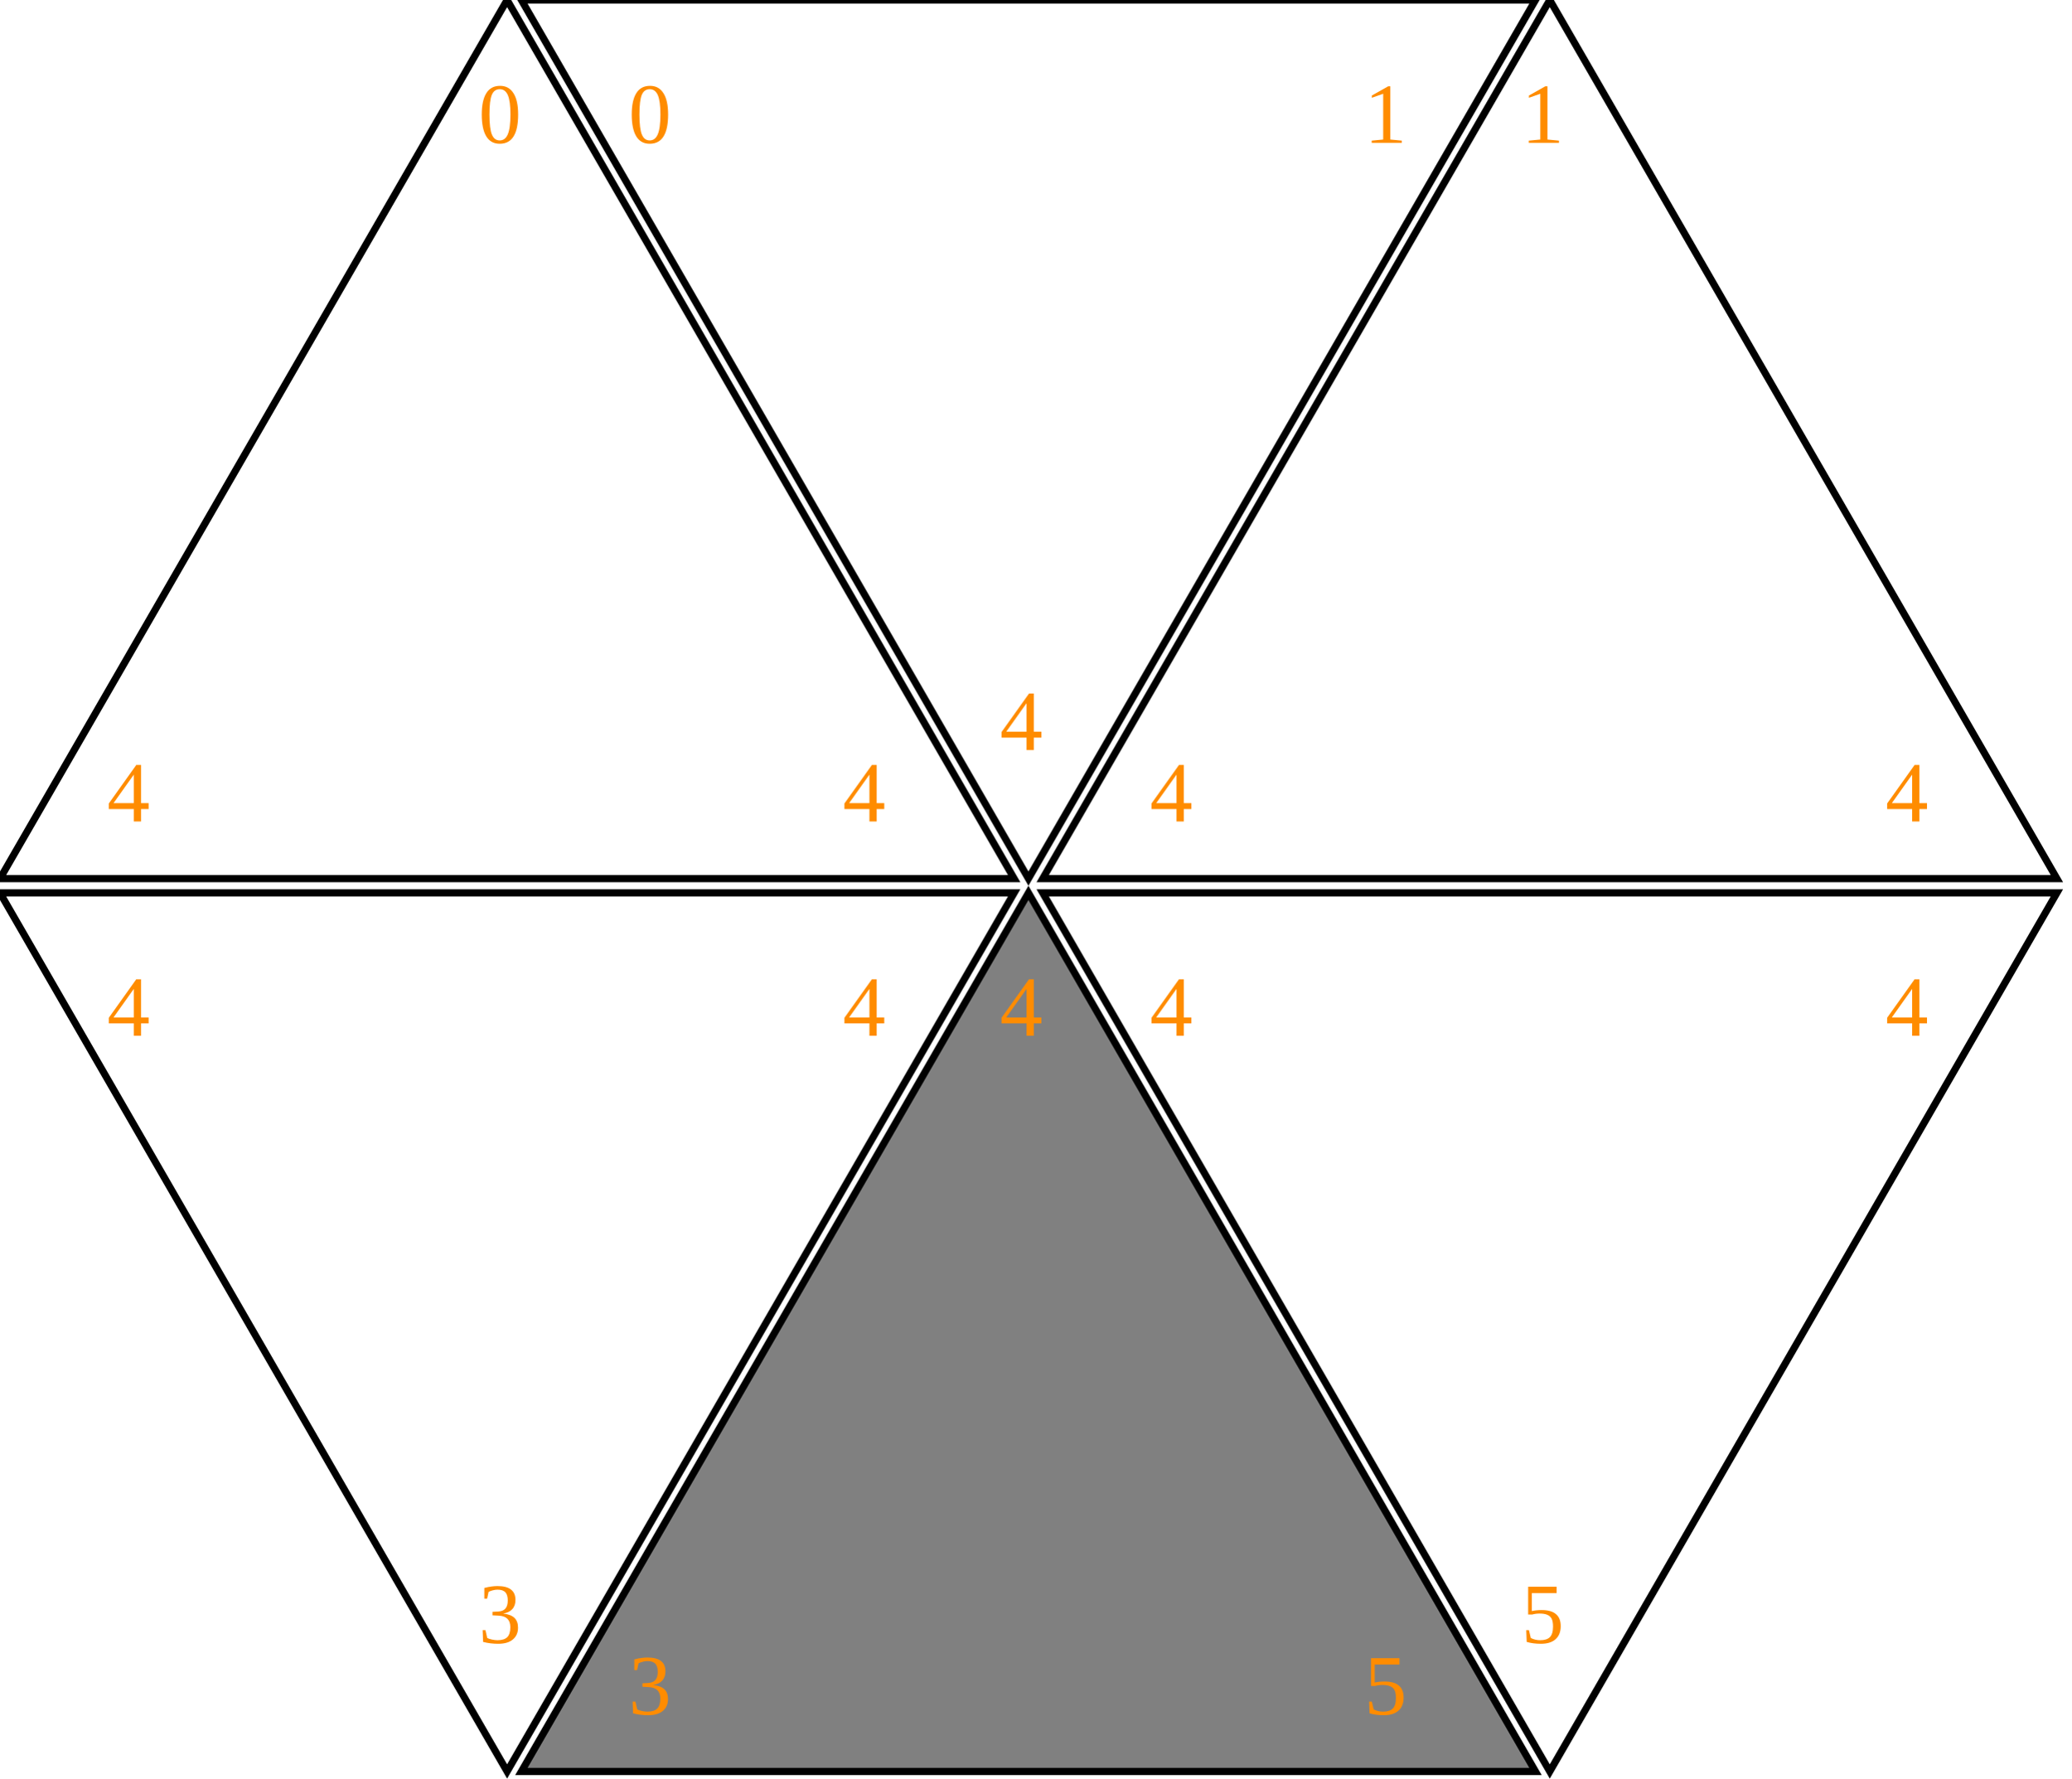
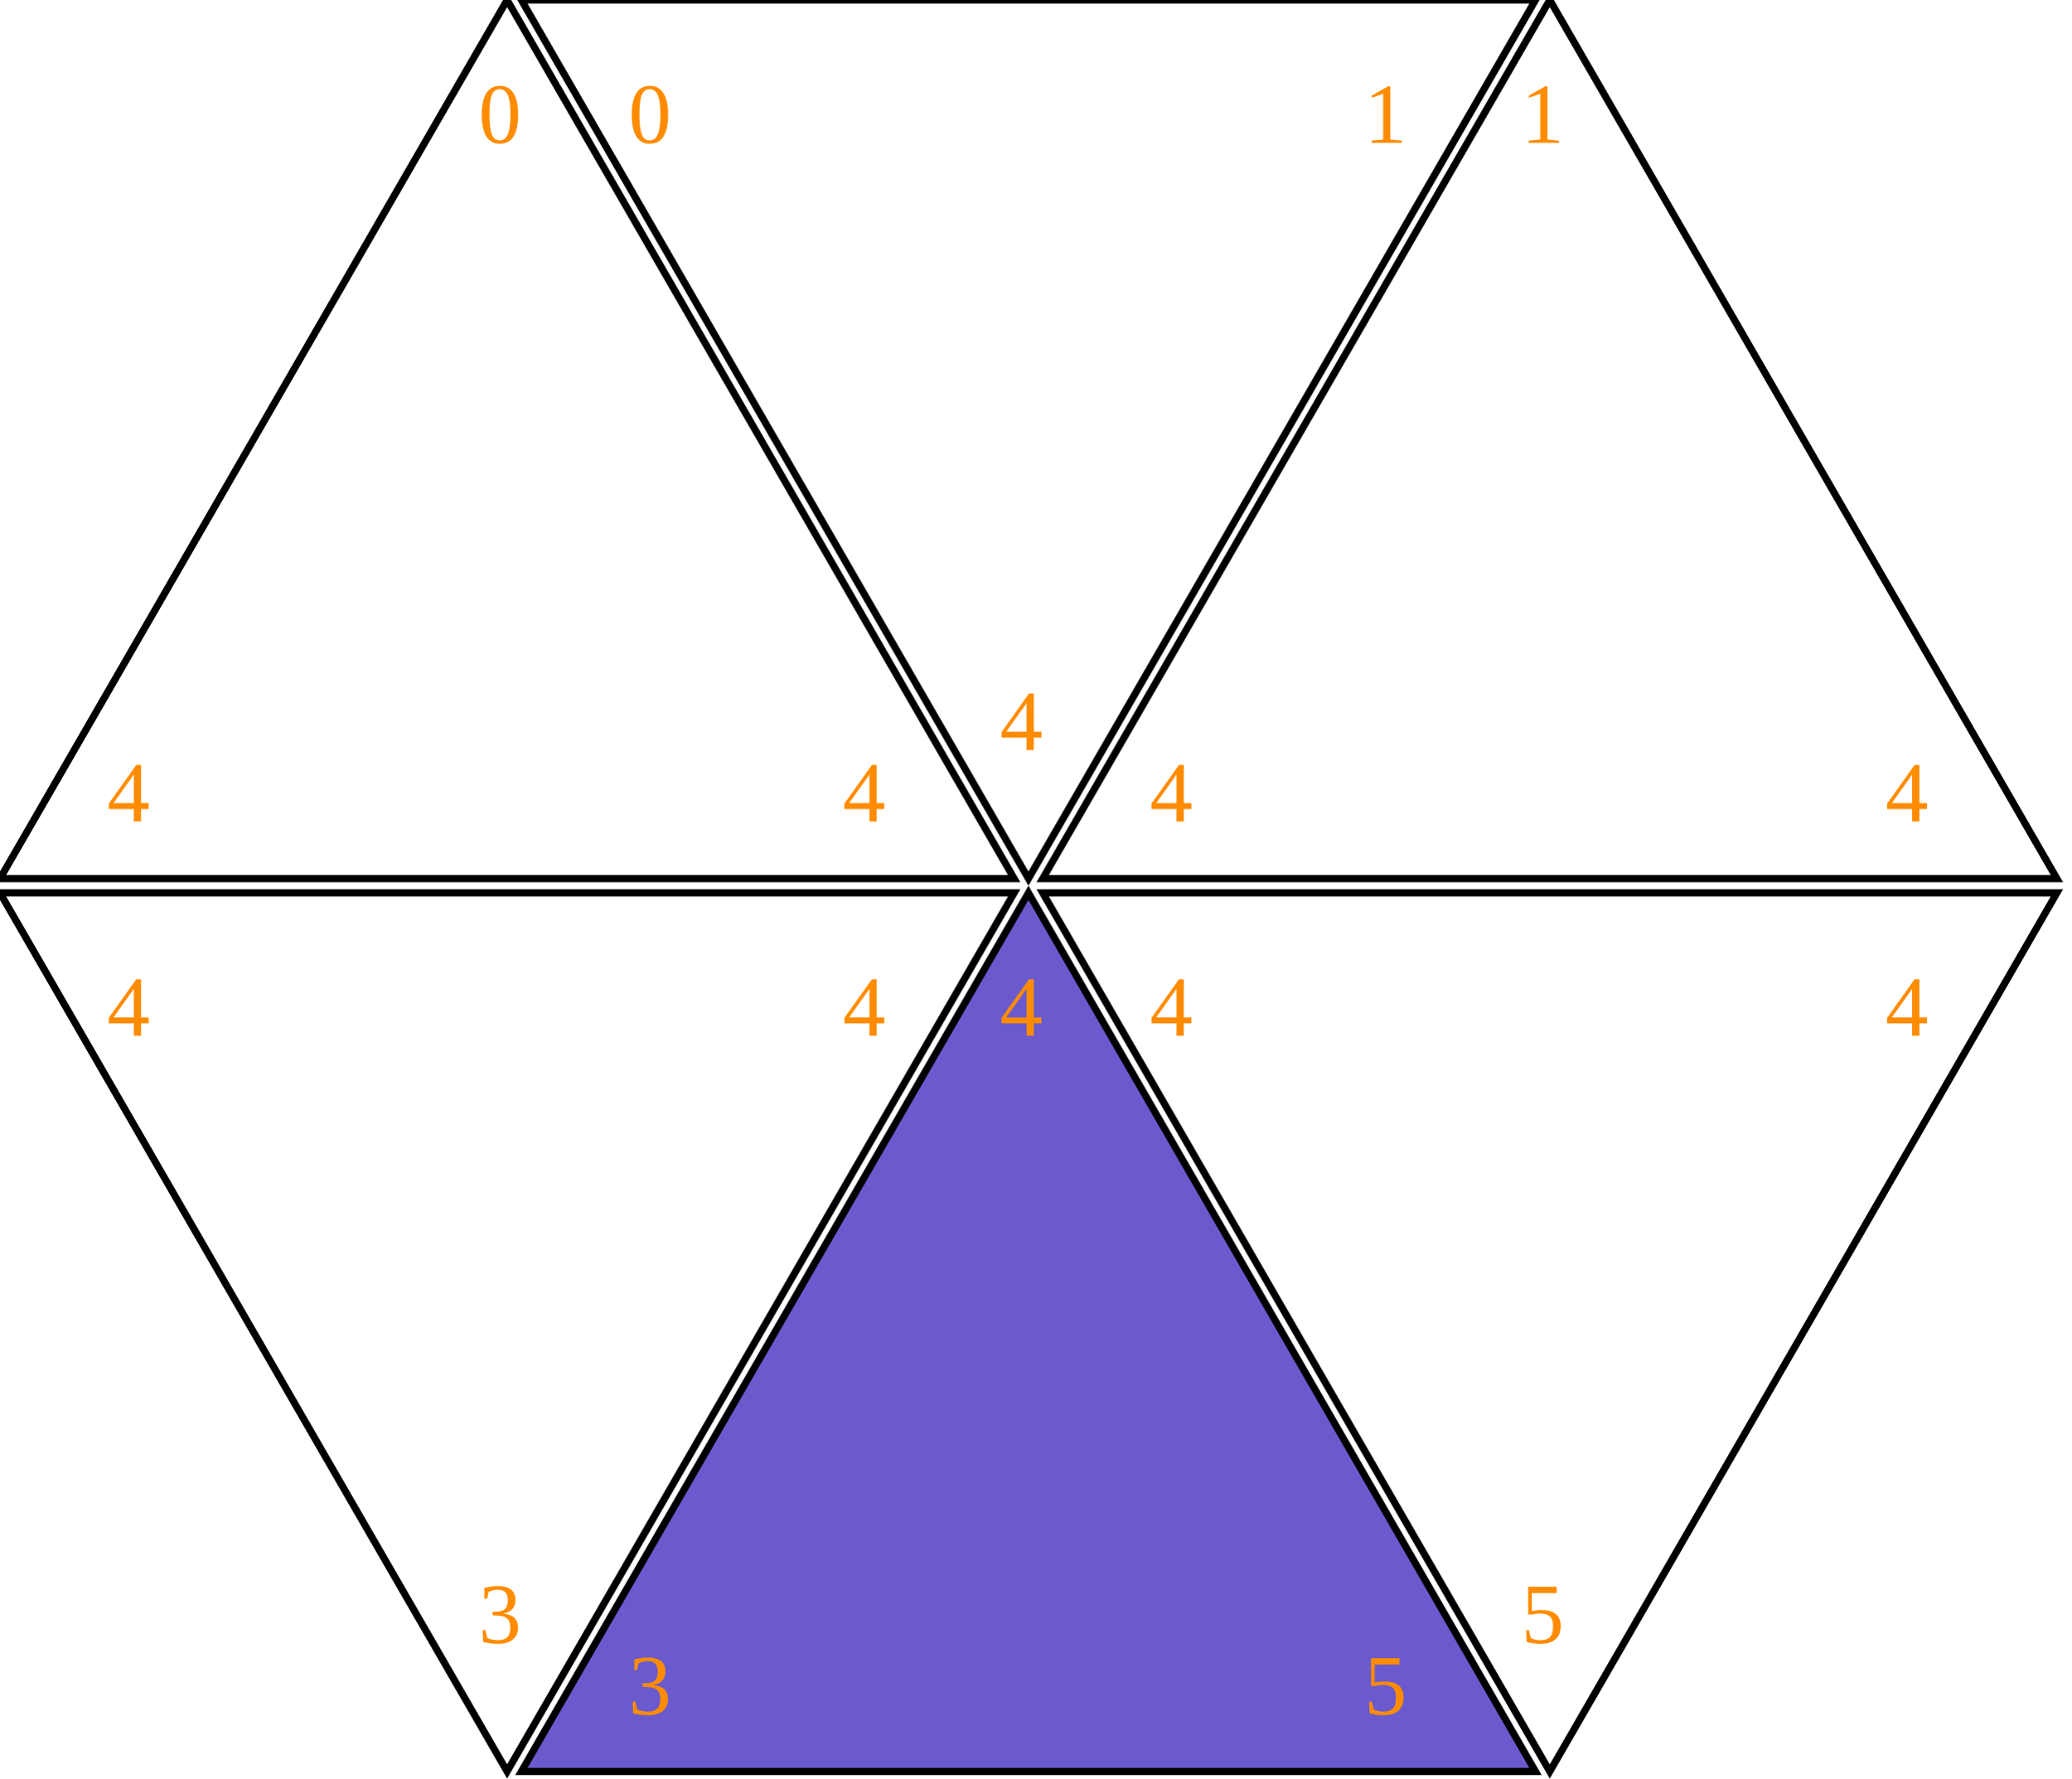
<svg xmlns="http://www.w3.org/2000/svg" version="1.1" width="290" height="249" font-size="12">
  <g>
    <g transform="translate(0, 0)">
      <polygon points="0,123 71,0 142,123" fill="none" stroke="black" stroke-width="1" />
      <text x="15" y="115" fill="darkorange">4</text>
      <text x="67" y="20" fill="darkorange">0</text>
      <text x="118" y="115" fill="darkorange">4</text>
    </g>
    <g transform="translate(73, 0)">
      <polygon points="0,0 71,123 142,0" fill="none" stroke="black" stroke-width="1" />
      <text x="15" y="20" fill="darkorange">0</text>
      <text x="67" y="105" fill="darkorange">4</text>
      <text x="118" y="20" fill="darkorange">1</text>
    </g>
    <g transform="translate(146, 0)">
      <polygon points="0,123 71,0 142,123" fill="none" stroke="black" stroke-width="1" />
      <text x="15" y="115" fill="darkorange">4</text>
      <text x="67" y="20" fill="darkorange">1</text>
      <text x="118" y="115" fill="darkorange">4</text>
    </g>
  </g>
  <g transform="translate(-73, 125)">
    <g transform="translate(73, 0)">
      <polygon points="0,0 71,123 142,0" fill="none" stroke="black" stroke-width="1" />
      <text x="15" y="20" fill="darkorange">4</text>
      <text x="67" y="105" fill="darkorange">3</text>
      <text x="118" y="20" fill="darkorange">4</text>
    </g>
    <g transform="translate(146, 0)">
-       <polygon points="0,123 71,0 142,123" fill="gray" stroke="black" stroke-width="1" />
+       <polygon points="0,123 71,0 142,123" fill="slateblue" stroke="black" stroke-width="1" />
      <text x="15" y="115" fill="darkorange">3</text>
      <text x="67" y="20" fill="darkorange">4</text>
      <text x="118" y="115" fill="darkorange">5</text>
    </g>
    <g transform="translate(219, 0)">
      <polygon points="0,0 71,123 142,0" fill="none" stroke="black" stroke-width="1" />
      <text x="15" y="20" fill="darkorange">4</text>
      <text x="67" y="105" fill="darkorange">5</text>
      <text x="118" y="20" fill="darkorange">4</text>
    </g>
  </g>
</svg>
